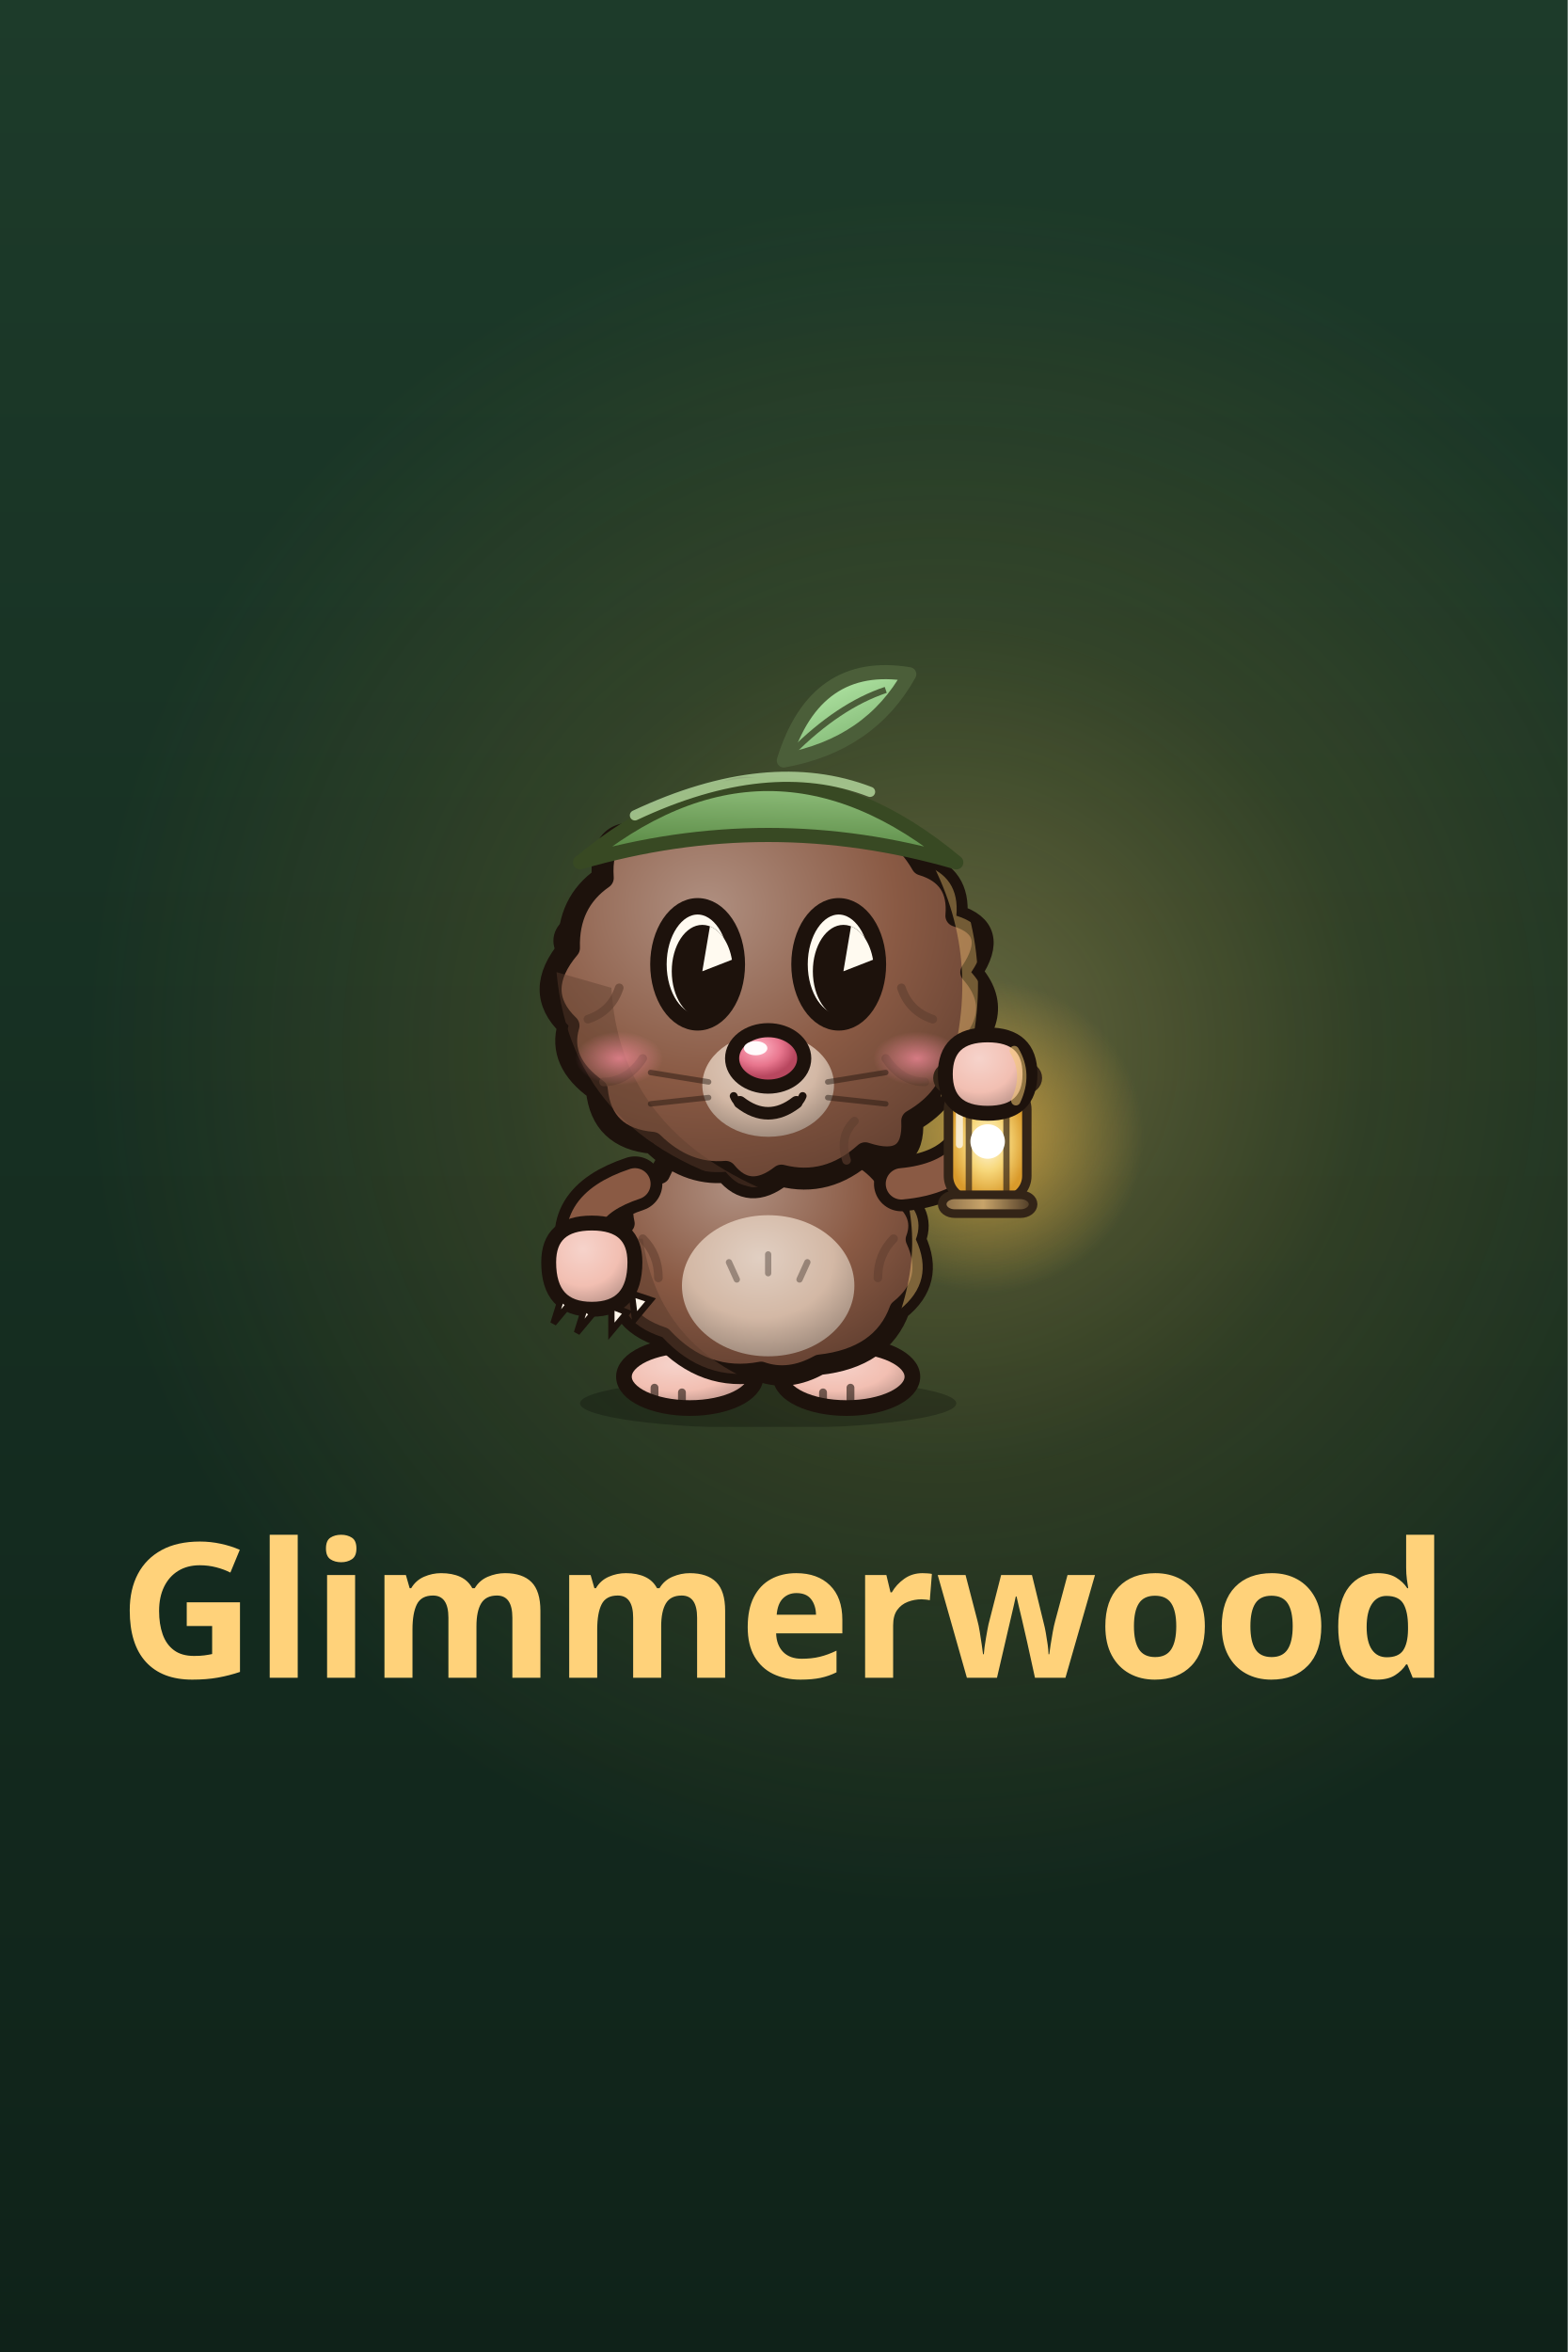
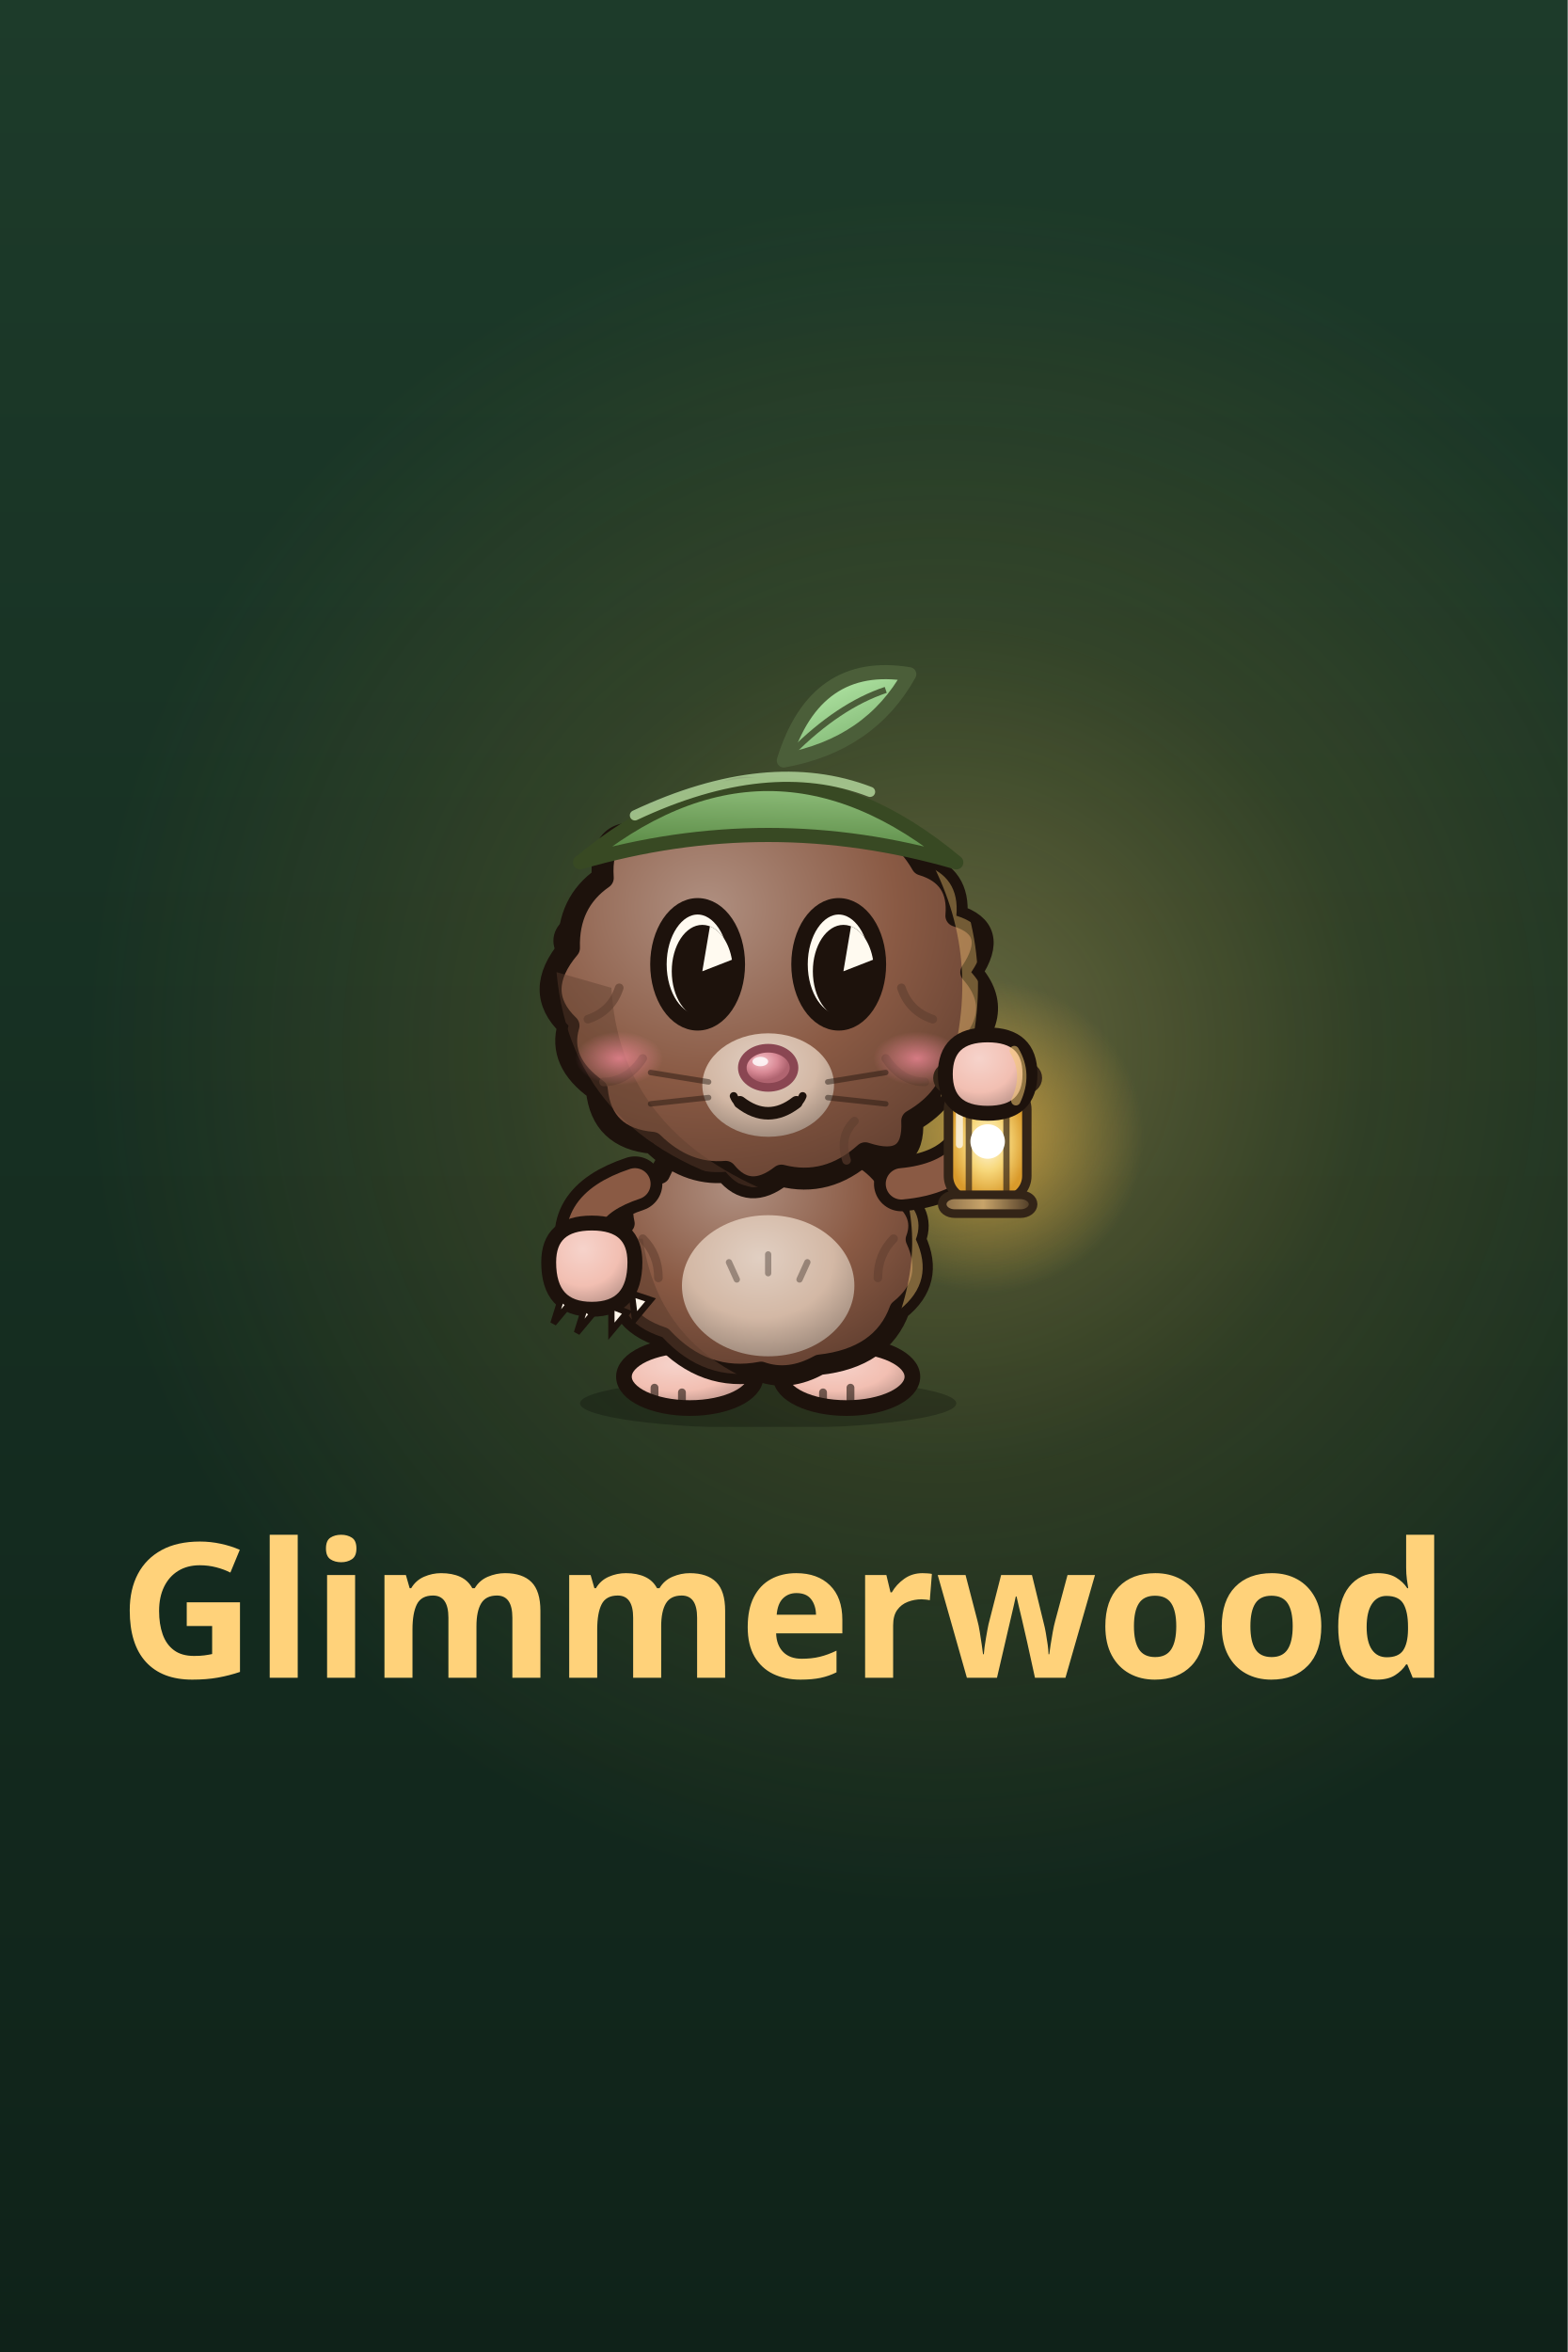
<svg xmlns="http://www.w3.org/2000/svg" viewBox="0 0 1280 1920">
  <defs>
    <linearGradient id="bg" x1="0" y1="1" x2="0" y2="0">
      <stop offset="0" stop-color="#0f2219" />
      <stop offset="1" stop-color="#1d3b2a" />
    </linearGradient>
    <radialGradient id="glow">
      <stop offset="0" stop-color="#ffd27a" stop-opacity=".35" />
      <stop offset=".5" stop-color="#f0b543" stop-opacity=".12" />
      <stop offset="1" stop-color="#f0b543" stop-opacity="0" />
    </radialGradient>
  </defs>
  <rect width="1280" height="1920" fill="url(#bg)" />
  <circle cx="768" cy="857.6" r="704" fill="url(#glow)" />
  <svg x="307.2" y="524.8" width="640" height="640" viewBox="0 0 100 100">
    <defs>
      <radialGradient id="dib0g">
        <stop offset="0" stop-color="#f0b543" stop-opacity=".7" />
        <stop offset="1" stop-color="#f0b543" stop-opacity="0" />
      </radialGradient>
      <radialGradient id="dib0h" cx="0.36" cy="0.3" r=".78">
        <stop offset="0" stop-color="#af8f80" />
        <stop offset=".55" stop-color="#8a5a44" />
        <stop offset="1" stop-color="#613f30" />
      </radialGradient>
      <radialGradient id="dib0b" cx="0.4" cy="0.25" r=".78">
        <stop offset="0" stop-color="#af8f80" />
        <stop offset=".55" stop-color="#8a5a44" />
        <stop offset="1" stop-color="#613f30" />
      </radialGradient>
      <radialGradient id="dib0c" cx="0.45" cy="0.3" r=".78">
        <stop offset="0" stop-color="#e1cfc2" />
        <stop offset=".55" stop-color="#d3b8a5" />
        <stop offset="1" stop-color="#948174" />
      </radialGradient>
      <radialGradient id="dib0p" cx="0.4" cy="0.3" r=".78">
        <stop offset="0" stop-color="#f6d3cb" />
        <stop offset=".55" stop-color="#f2bfb2" />
        <stop offset="1" stop-color="#a9867d" />
      </radialGradient>
      <radialGradient id="dib0n" cx=".38" cy=".32">
-         <stop offset="0" stop-color="#ffb3c4" />
-         <stop offset=".6" stop-color="#e8768e" />
-         <stop offset="1" stop-color="#b8475f" />
+         <stop offset="0" stop-color="#f4c0c6" />
+         <stop offset=".6" stop-color="#d98a96" />
+         <stop offset="1" stop-color="#b06470" />
      </radialGradient>
      <radialGradient id="dib0k">
        <stop offset="0" stop-color="#ff8fa3" stop-opacity=".7" />
        <stop offset="1" stop-color="#ff8fa3" stop-opacity="0" />
      </radialGradient>
      <clipPath id="dib0B">
        <path d="M68.84 76.08 Q71.32 81.43 66.76 85.06 Q64.52 91.21 56.54 92.08 Q52.66 94.24 49.10 92.98 Q41.89 94.36 36.51 88.56 Q29.80 86.33 31.26 80.46 Q28.82 77.57 31.67 74.06 Q30.57 69.28 36.18 67.70 Q38.89 61.57 45.44 63.44 Q52.54 59.57 57.50 64.22 Q63.13 64.91 65.85 69.73 Q70.24 72.41 68.84 76.08 Z" />
      </clipPath>
      <clipPath id="dib0H">
        <path d="M75.91 42.01 Q80.74 47.45 73.99 53.25 Q73.34 58.11 68.38 60.97 Q68.70 67.20 62.38 65.10 Q57.53 69.45 51.69 67.95 Q47.57 71.16 44.58 67.47 Q39.48 67.91 35.26 63.77 Q28.75 63.20 28.14 56.99 Q23.16 53.46 24.53 48.82 Q19.93 44.43 24.59 38.91 Q24.42 33.10 28.90 29.98 Q28.43 23.03 34.67 24.62 Q37.48 20.29 41.46 21.33 Q46.57 16.36 50.99 20.02 Q57.10 18.34 60.68 22.12 Q66.54 22.88 69.64 28.27 Q74.47 29.71 74.01 34.80 Q79.58 36.53 75.91 42.01 Z" />
      </clipPath>
    </defs>
    <ellipse cx="50" cy="97" rx="24" ry="3.2" fill="#000" opacity=".24" />
    <circle cx="78" cy="63" r="20" fill="url(#dib0g)">
      <animate attributeName="r" values="18;21;18" dur="2.6s" repeatCount="indefinite" />
    </circle>
    <g>
      <animateTransform attributeName="transform" type="translate" values="0 0;0 -1.4;0 0" dur="3.2s" repeatCount="indefinite" calcMode="spline" keySplines=".45 0 .55 1;.45 0 .55 1" />
      <ellipse cx="40" cy="93.6" rx="8.4" ry="4" fill="url(#dib0p)" stroke="#1d120c" stroke-width="2" />
      <ellipse cx="60" cy="93.6" rx="8.4" ry="4" fill="url(#dib0p)" stroke="#1d120c" stroke-width="2" />
      <path d="M35.5 95 v1.6 M39 95.6 v1.6 M57 95.6 v1.6 M60.5 95 v1.6" stroke="#1d120c" stroke-width="1" stroke-linecap="round" opacity=".6" />
      <path d="M68.84 76.08 Q71.32 81.43 66.76 85.06 Q64.52 91.21 56.54 92.08 Q52.66 94.24 49.10 92.98 Q41.89 94.36 36.51 88.56 Q29.80 86.33 31.26 80.46 Q28.82 77.57 31.67 74.06 Q30.57 69.28 36.18 67.70 Q38.89 61.57 45.44 63.44 Q52.54 59.57 57.50 64.22 Q63.13 64.91 65.85 69.73 Q70.24 72.41 68.84 76.08 Z" fill="url(#dib0b)" stroke="#1d120c" stroke-width="2.6" stroke-linejoin="round" />
      <g clip-path="url(#dib0B)">
        <path d="M28 76 Q31 92 50 95 Q36 90 34 76 Z" fill="#5e3d2e" opacity=".5" />
        <path d="M67 66 Q72 77 66 90" stroke="#f4c872" stroke-width="1.8" fill="none" opacity=".45" stroke-linecap="round" />
      </g>
      <ellipse cx="50" cy="82" rx="11" ry="9" fill="url(#dib0c)" />
      <g stroke="#5e3d2e" stroke-width="1.1" fill="none" opacity=".55" stroke-linecap="round">
        <path d="M34 76 q2 2 2 5 M66 76 q-2 2 -2 5" />
      </g>
      <g stroke="#1d120c" stroke-width=".8" opacity=".35" stroke-linecap="round">
        <path d="M45 79 l1 2.2 M50 78 v2.4 M55 79 l-1 2.2" />
      </g>
      <ellipse cx="26.8" cy="38" rx="3.4" ry="2.8" fill="#5e3d2e" stroke="#1d120c" stroke-width="1.6" />
      <ellipse cx="73.2" cy="38" rx="3.4" ry="2.8" fill="#5e3d2e" stroke="#1d120c" stroke-width="1.6" />
      <path d="M75.91 42.01 Q80.74 47.45 73.99 53.25 Q73.34 58.11 68.38 60.97 Q68.70 67.20 62.38 65.10 Q57.53 69.45 51.69 67.95 Q47.57 71.16 44.58 67.47 Q39.48 67.91 35.26 63.77 Q28.75 63.20 28.14 56.99 Q23.16 53.46 24.53 48.82 Q19.93 44.43 24.59 38.91 Q24.42 33.10 28.90 29.98 Q28.43 23.03 34.67 24.62 Q37.48 20.29 41.46 21.33 Q46.57 16.36 50.99 20.02 Q57.10 18.34 60.68 22.12 Q66.54 22.88 69.64 28.27 Q74.47 29.71 74.01 34.80 Q79.58 36.53 75.91 42.01 Z" fill="url(#dib0h)" stroke="#1d120c" stroke-width="2.8" stroke-linejoin="round" />
      <g clip-path="url(#dib0H)">
        <path d="M23 42 Q25 64 50 70 Q31 62 30 44 Z" fill="#5e3d2e" opacity=".42" />
        <path d="M72 28 Q79 42 73 58" stroke="#f4c872" stroke-width="2" fill="none" opacity=".4" stroke-linecap="round" />
        <path d="M35 23 Q43 18 52 19" stroke="#ffffff" stroke-width="2" opacity=".22" fill="none" stroke-linecap="round" />
        <g stroke="#5e3d2e" stroke-width="1.1" fill="none" opacity=".6" stroke-linecap="round">
          <path d="M27 48 q3 -1 4 -4 M29 56 q3 0 5 -3 M71 48 q-3 -1 -4 -4 M70 56 q-3 0 -5 -3 M60 66 q-1 -3 1 -5" />
        </g>
      </g>
      <g transform="translate(41 41)">
        <g>
          <animateTransform attributeName="transform" type="scale" values="1 1;1 1;1 .1;1 1" keyTimes="0;.94;.97;1" dur="4.4s" repeatCount="indefinite" />
          <ellipse rx="5" ry="7.4" fill="#fffaf0" stroke="#1d120c" stroke-width="2.1" />
          <ellipse cx="0.6" cy="0.888" rx="3.9" ry="5.92" fill="#1d120c" />
          <path d="M0.6 0.888 L1.57 -4.846 A3.9 5.92 0 0 1 4.377 -0.584 Z" fill="#fffaf0" />
        </g>
      </g>
      <g transform="translate(59 41)">
        <g>
          <animateTransform attributeName="transform" type="scale" values="1 1;1 1;1 .1;1 1" keyTimes="0;.94;.97;1" dur="4.4s" repeatCount="indefinite" />
          <ellipse rx="5" ry="7.4" fill="#fffaf0" stroke="#1d120c" stroke-width="2.1" />
          <ellipse cx="0.6" cy="0.888" rx="3.9" ry="5.92" fill="#1d120c" />
          <path d="M0.6 0.888 L1.57 -4.846 A3.9 5.92 0 0 1 4.377 -0.584 Z" fill="#fffaf0" />
        </g>
      </g>
      <ellipse cx="31" cy="53" rx="5.6" ry="3.4" fill="url(#dib0k)" />
      <ellipse cx="69" cy="53" rx="5.6" ry="3.4" fill="url(#dib0k)" />
      <ellipse cx="50" cy="56.4" rx="8.4" ry="6.6" fill="url(#dib0c)" />
-       <ellipse cx="50" cy="53" rx="4.6" ry="3.6" fill="url(#dib0n)" stroke="#1d120c" stroke-width="1.8" />
-       <ellipse cx="48.4" cy="51.7" rx="1.5" ry=".9" fill="#fff" opacity=".95" />
+       <ellipse cx="50" cy="54.2" rx="3.3" ry="2.5" fill="url(#dib0n)" stroke="#8a4652" stroke-width="1.1" />
+       <ellipse cx="49" cy="53.4" rx="1" ry=".6" fill="#fff" opacity=".8" />
      <path d="M46.4 58.6 Q50 61.4 53.6 58.6" stroke="#1d120c" stroke-width="1.6" fill="none" stroke-linecap="round" />
      <path d="M45.6 57.8 q.4 1 1.1 1 M54.4 57.8 q-.4 1 -1.1 1" stroke="#1d120c" stroke-width="1" fill="none" stroke-linecap="round" />
      <g stroke="#1d120c" stroke-width=".7" opacity=".45" stroke-linecap="round">
        <path d="M42.4 56 L35 54.8 M42.4 58 L35 58.8" />
        <path d="M57.6 56 L65 54.8 M57.6 58 L65 58.8" />
      </g>
      <g>
        <animateTransform attributeName="transform" type="rotate" values="-2 50 22;2 50 22;-2 50 22" dur="4s" repeatCount="indefinite" />
        <defs>
          <linearGradient id="dib0tl" gradientTransform="rotate(100 .5 .5)">
            <stop offset="0" stop-color="#8fbe7b" />
            <stop offset="1" stop-color="#53833e" />
          </linearGradient>
          <linearGradient id="dib0ts" gradientTransform="rotate(60 .5 .5)">
            <stop offset="0" stop-color="#b4e8a7" />
            <stop offset="1" stop-color="#79af6c" />
          </linearGradient>
        </defs>
        <path d="M26 28 Q50 8 74 28 Q50 21 26 28 Z" fill="url(#dib0tl)" stroke="#384923" stroke-width="1.8" stroke-linejoin="round" />
        <path d="M33 22 Q50 14 63 19" stroke="#c7f0b0" stroke-width="1.3" fill="none" opacity=".7" stroke-linecap="round" />
        <path d="M52 15 Q56 2 68 4 Q63 13 52 15 Z" fill="url(#dib0ts)" stroke="#4b5e39" stroke-width="1.8" stroke-linejoin="round" />
        <path d="M53 14 Q59 8 65 6" stroke="#4b5e39" stroke-width=".8" fill="none" />
      </g>
      <path d="M33 69 Q24 72 27 79" stroke="#1d120c" stroke-width="7" fill="none" stroke-linecap="round" />
      <path d="M33 69 Q24 72 27 79" stroke="#8a5a44" stroke-width="4" fill="none" stroke-linecap="round" />
      <path d="M22 79 Q22 74 27.5 74 Q33 74 33 79 Q33 85 27.5 85 Q22 85 22 79 Z" fill="url(#dib0p)" stroke="#1d120c" stroke-width="1.9" />
      <g fill="#fff6ea" stroke="#1d120c" stroke-width=".8">
        <path d="M23.6 83.6 l-1 3.2 l2 -2.4 Z" />
        <path d="M26.6 84.8 l-1 3.2 l2 -2.4 Z" />
        <path d="M30 84.6 l0 3.2 l2 -2.4 Z" />
        <path d="M32.6 83 l0.4 3.2 l2 -2.4 Z" />
      </g>
      <path d="M67 69 Q78 68 78 57" stroke="#1d120c" stroke-width="7" fill="none" stroke-linecap="round" />
      <path d="M67 69 Q78 68 78 57" stroke="#8a5a44" stroke-width="4" fill="none" stroke-linecap="round" />
      <g>
        <animateTransform attributeName="transform" type="rotate" values="-4 78 54;4 78 54;-4 78 54" dur="3.2s" repeatCount="indefinite" />
        <g transform="translate(-2 0)">
          <defs>
            <linearGradient id="dib0Lm" x1="0" x2="1">
              <stop offset="0" stop-color="#8a6d48" />
              <stop offset=".45" stop-color="#c8a46a" />
              <stop offset="1" stop-color="#4a3824" />
            </linearGradient>
            <radialGradient id="dib0La">
              <stop offset="0" stop-color="#fffbe6" />
              <stop offset=".5" stop-color="#f7d77a" />
              <stop offset="1" stop-color="#d99a2b" />
            </radialGradient>
          </defs>
          <rect x="75" y="56.5" width="10" height="14.5" rx="3" fill="url(#dib0La)" stroke="#332417" stroke-width="1.2" />
          <rect x="73.6" y="54" width="12.8" height="3" rx="1.6" fill="url(#dib0Lm)" stroke="#332417" stroke-width="1.1" />
          <rect x="74.2" y="70.4" width="11.6" height="2.4" rx="1.6" fill="url(#dib0Lm)" stroke="#332417" stroke-width="1.1" />
          <path d="M77.6 57 V70.4 M82.4 57 V70.4" stroke="#332417" stroke-width=".8" opacity=".7" />
          <circle cx="80" cy="63.6" r="2.2" fill="#fff" />
          <path d="M76.4 59 V64" stroke="#fff" stroke-width=".9" opacity=".7" stroke-linecap="round" />
        </g>
      </g>
      <path d="M72.6 55 Q72.6 50 78 50 Q83.4 50 83.4 55 Q83.4 60 78 60 Q72.6 60 72.6 55 Z" fill="url(#dib0p)" stroke="#1d120c" stroke-width="1.9" />
      <path d="M81.4 52 Q83.2 55 81.6 58.4" stroke="#f4c872" stroke-width="1.2" fill="none" opacity=".55" stroke-linecap="round" />
    </g>
  </svg>
  <text x="640" y="1369.6" text-anchor="middle" font-family="Fredoka" font-weight="700" font-size="153.6" fill="#ffd27a">Glimmerwood</text>
</svg>
